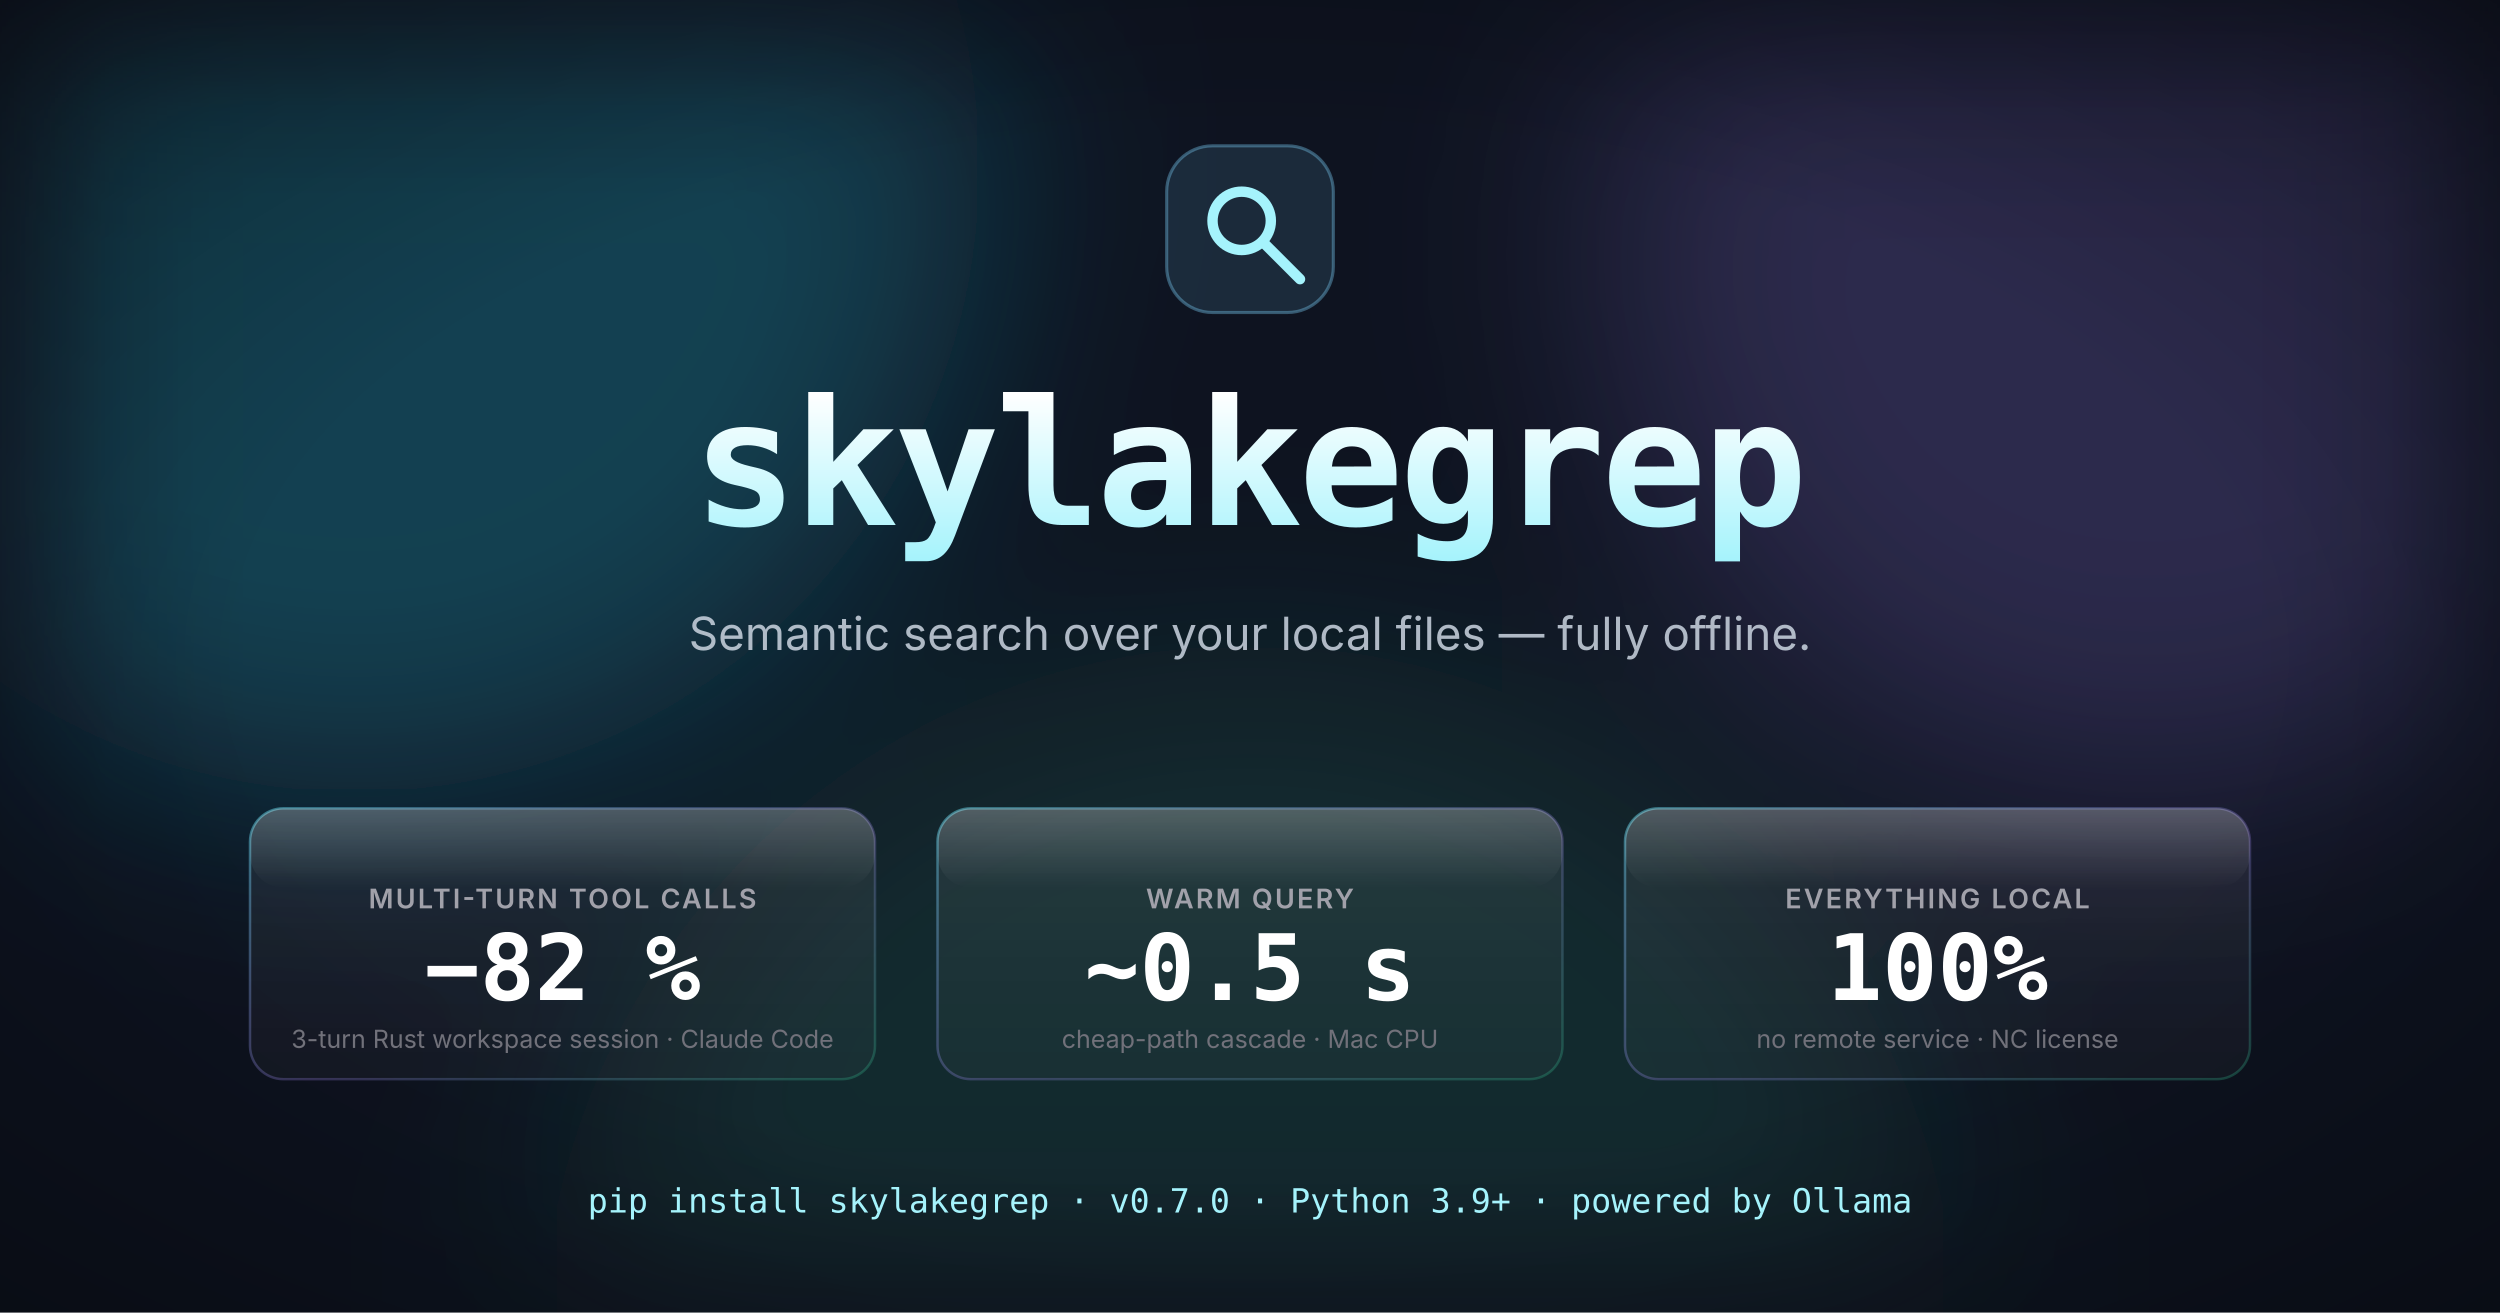
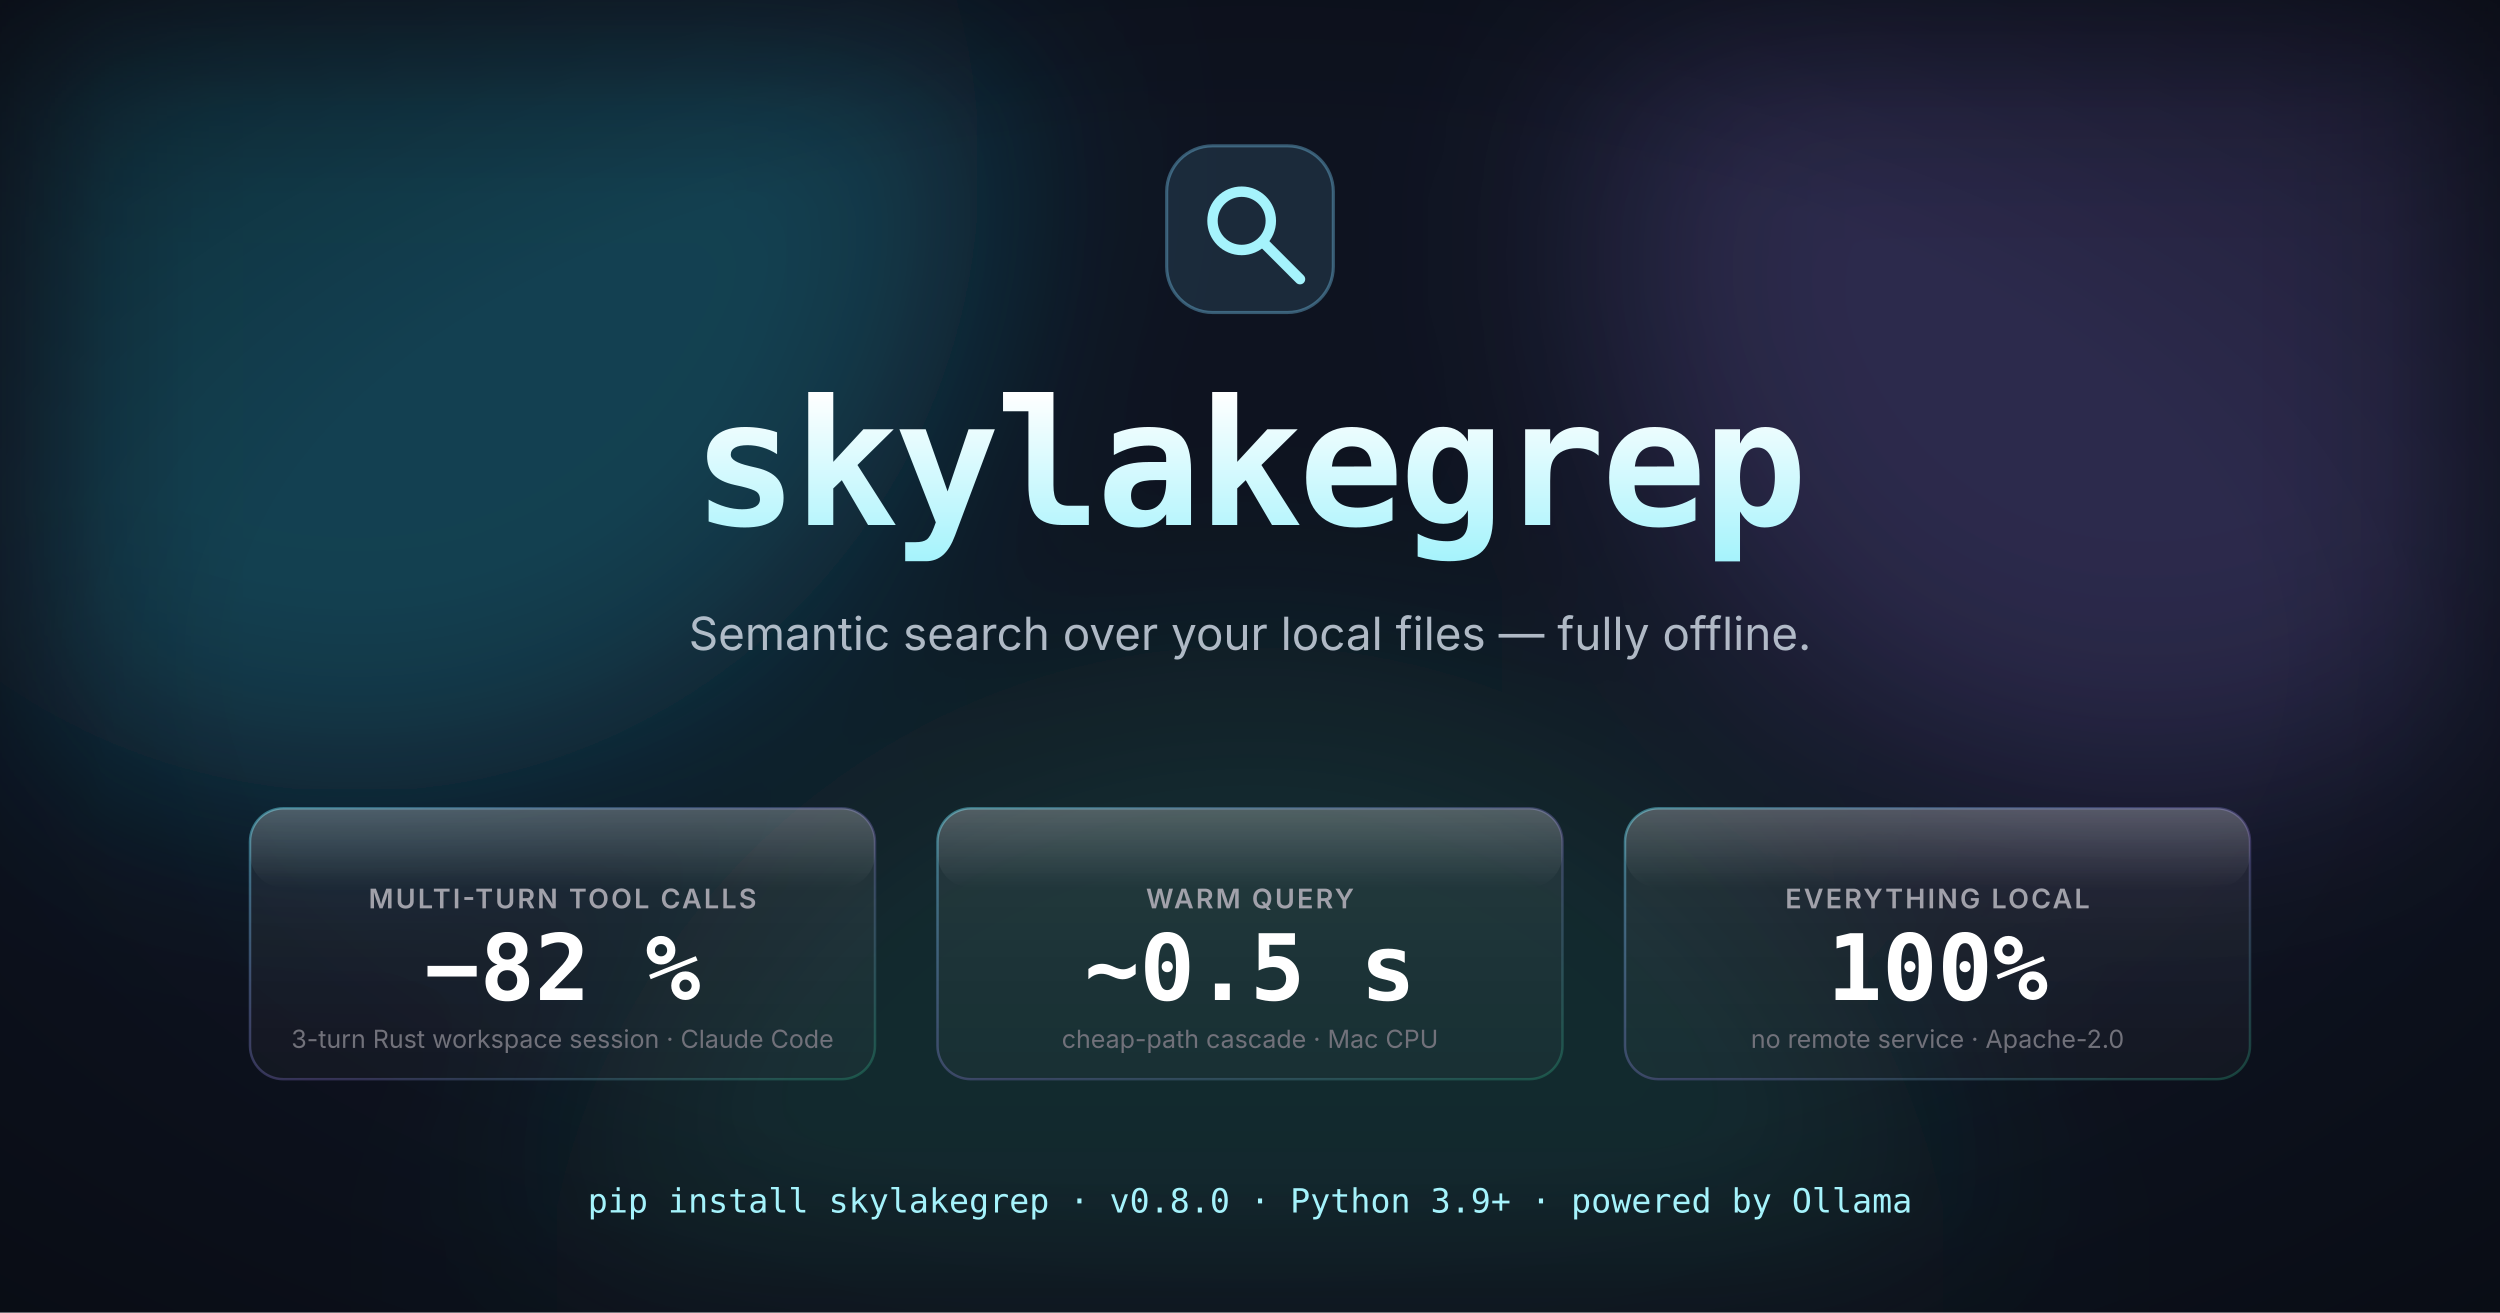
<svg xmlns="http://www.w3.org/2000/svg" viewBox="0 0 1200 630" role="img" aria-labelledby="og-title og-desc" font-family="Inter, ui-sans-serif, -apple-system, 'Segoe UI', Roboto, system-ui, sans-serif">
  <defs>
    <linearGradient id="glass-tile" x1="0" y1="0" x2="0" y2="1">
      <stop offset="0%" stop-color="rgba(255,255,255,0.08)" />
      <stop offset="55%" stop-color="rgba(255,255,255,0.045)" />
      <stop offset="100%" stop-color="rgba(255,255,255,0.025)" />
    </linearGradient>
    <linearGradient id="tile-stroke" x1="0" y1="0" x2="1" y2="1">
      <stop offset="0%" stop-color="rgba(103,232,249,0.45)" />
      <stop offset="55%" stop-color="rgba(167,139,250,0.25)" />
      <stop offset="100%" stop-color="rgba(52,211,153,0.25)" />
    </linearGradient>
    <linearGradient id="top-gleam" x1="0" y1="0" x2="0" y2="1">
      <stop offset="0%" stop-color="rgba(255,255,255,0.20)" />
      <stop offset="100%" stop-color="rgba(255,255,255,0)" />
    </linearGradient>
    <linearGradient id="brand-grad" x1="0" y1="0" x2="0" y2="1">
      <stop offset="0%" stop-color="#ffffff" />
      <stop offset="100%" stop-color="#a5f3fc" />
    </linearGradient>
    <filter id="orb-blur" x="-25%" y="-25%" width="150%" height="150%">
      <feGaussianBlur stdDeviation="55" />
    </filter>
    <radialGradient id="vignette" cx="50%" cy="50%" r="80%">
      <stop offset="50%" stop-color="rgba(0,0,0,0)" />
      <stop offset="100%" stop-color="rgba(0,0,0,0.45)" />
    </radialGradient>
  </defs>
  <rect width="1200" height="630" fill="#0e1320" />
  <g filter="url(#orb-blur)">
    <circle cx="170" cy="80" r="300" fill="rgba(34,211,238,0.24)" />
    <circle cx="1030" cy="120" r="260" fill="rgba(167,139,250,0.20)" />
    <circle cx="600" cy="650" r="340" fill="rgba(52,211,153,0.12)" />
  </g>
  <rect width="1200" height="630" fill="url(#vignette)" />
  <g transform="translate(560 70)">
    <rect width="80" height="80" rx="22" fill="rgba(125,211,252,0.12)" stroke="rgba(125,211,252,0.36)" stroke-width="1.5" />
    <g fill="none" stroke="#a5f3fc" stroke-width="5" stroke-linecap="round" stroke-linejoin="round" transform="translate(8 8)">
      <circle cx="28" cy="28" r="14" />
      <line x1="38" y1="38" x2="56" y2="56" />
    </g>
  </g>
  <text x="600" y="252" text-anchor="middle" font-size="84" font-weight="700" fill="url(#brand-grad)" font-family="ui-monospace, 'JetBrains Mono', Menlo, Consolas, monospace" letter-spacing="-0.025em">skylakegrep</text>
  <text x="600" y="312" text-anchor="middle" font-size="22" fill="#cbd5e1" opacity="0.85">Semantic search over your local files — fully offline.</text>
  <g font-family="Inter, ui-sans-serif, -apple-system, 'Segoe UI', Roboto, system-ui, sans-serif">
    <g transform="translate(120 388)">
      <rect width="300" height="130" rx="16" fill="url(#glass-tile)" stroke="url(#tile-stroke)" stroke-width="1.2" />
      <rect width="300" height="38" rx="16" fill="url(#top-gleam)" />
      <text x="150" y="48" text-anchor="middle" font-size="13" font-weight="600" fill="#a1a1aa" letter-spacing="0.08em">MULTI-TURN TOOL CALLS</text>
      <text x="150" y="92" text-anchor="middle" font-size="44" font-weight="700" fill="#ffffff" font-family="ui-monospace, 'JetBrains Mono', Menlo, Consolas, monospace">−82 %</text>
      <text x="150" y="115" text-anchor="middle" font-size="12" fill="#71717a">3-turn Rust workspace session · Claude Code</text>
    </g>
    <g transform="translate(450 388)">
      <rect width="300" height="130" rx="16" fill="url(#glass-tile)" stroke="url(#tile-stroke)" stroke-width="1.2" />
      <rect width="300" height="38" rx="16" fill="url(#top-gleam)" />
      <text x="150" y="48" text-anchor="middle" font-size="13" font-weight="600" fill="#a1a1aa" letter-spacing="0.08em">WARM QUERY</text>
      <text x="150" y="92" text-anchor="middle" font-size="44" font-weight="700" fill="#ffffff" font-family="ui-monospace, 'JetBrains Mono', Menlo, Consolas, monospace">~0.5 s</text>
      <text x="150" y="115" text-anchor="middle" font-size="12" fill="#71717a">cheap-path cascade · Mac CPU</text>
    </g>
    <g transform="translate(780 388)">
      <rect width="300" height="130" rx="16" fill="url(#glass-tile)" stroke="url(#tile-stroke)" stroke-width="1.2" />
      <rect width="300" height="38" rx="16" fill="url(#top-gleam)" />
      <text x="150" y="48" text-anchor="middle" font-size="13" font-weight="600" fill="#a1a1aa" letter-spacing="0.08em">EVERYTHING LOCAL</text>
      <text x="150" y="92" text-anchor="middle" font-size="44" font-weight="700" fill="#ffffff" font-family="ui-monospace, 'JetBrains Mono', Menlo, Consolas, monospace">100%</text>
-       <text x="150" y="115" text-anchor="middle" font-size="12" fill="#71717a">no remote service · NC license</text>
+       <text x="150" y="115" text-anchor="middle" font-size="12" fill="#71717a">no remote service · Apache-2.0</text>
    </g>
  </g>
  <g font-family="ui-monospace, 'JetBrains Mono', Menlo, Consolas, monospace" font-size="16" fill="#71717a" text-anchor="middle">
-     <text x="600" y="582" fill="#a5f3fc">pip install skylakegrep  ·  v0.7.0  ·  Python 3.9+  ·  powered by Ollama</text>
+     <text x="600" y="582" fill="#a5f3fc">pip install skylakegrep  ·  v0.8.0  ·  Python 3.9+  ·  powered by Ollama</text>
  </g>
</svg>
